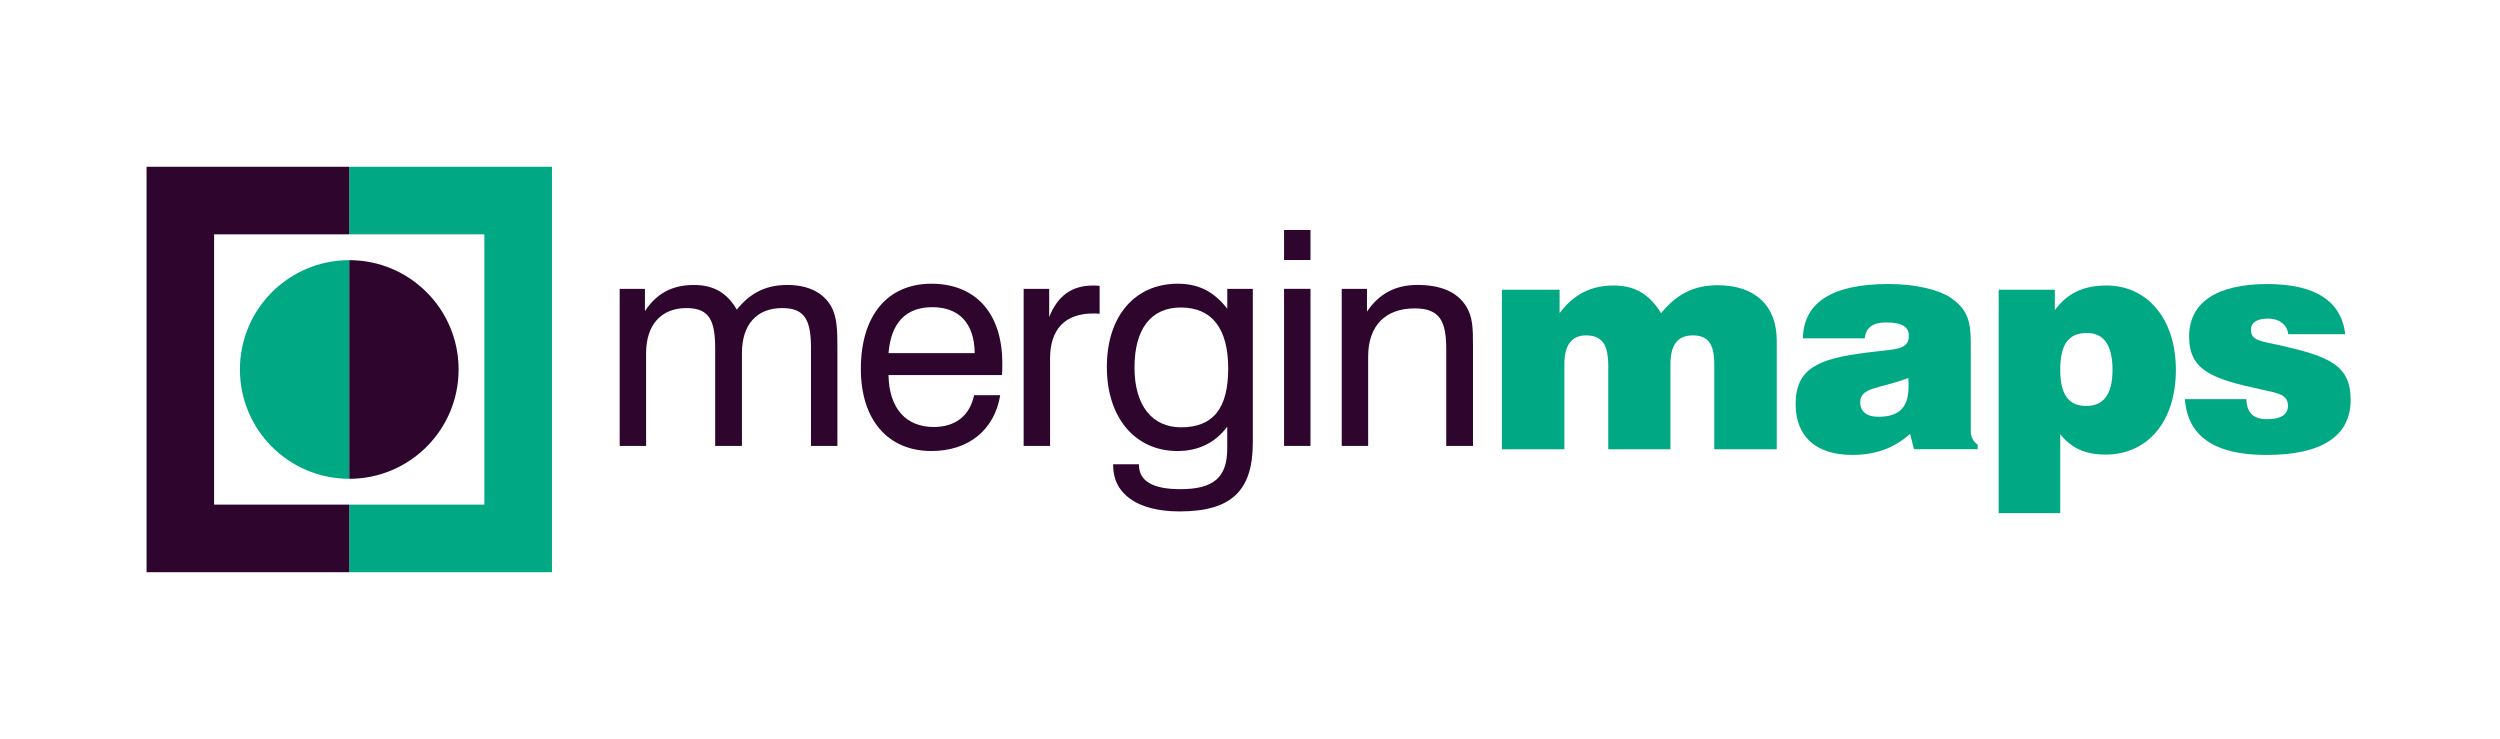
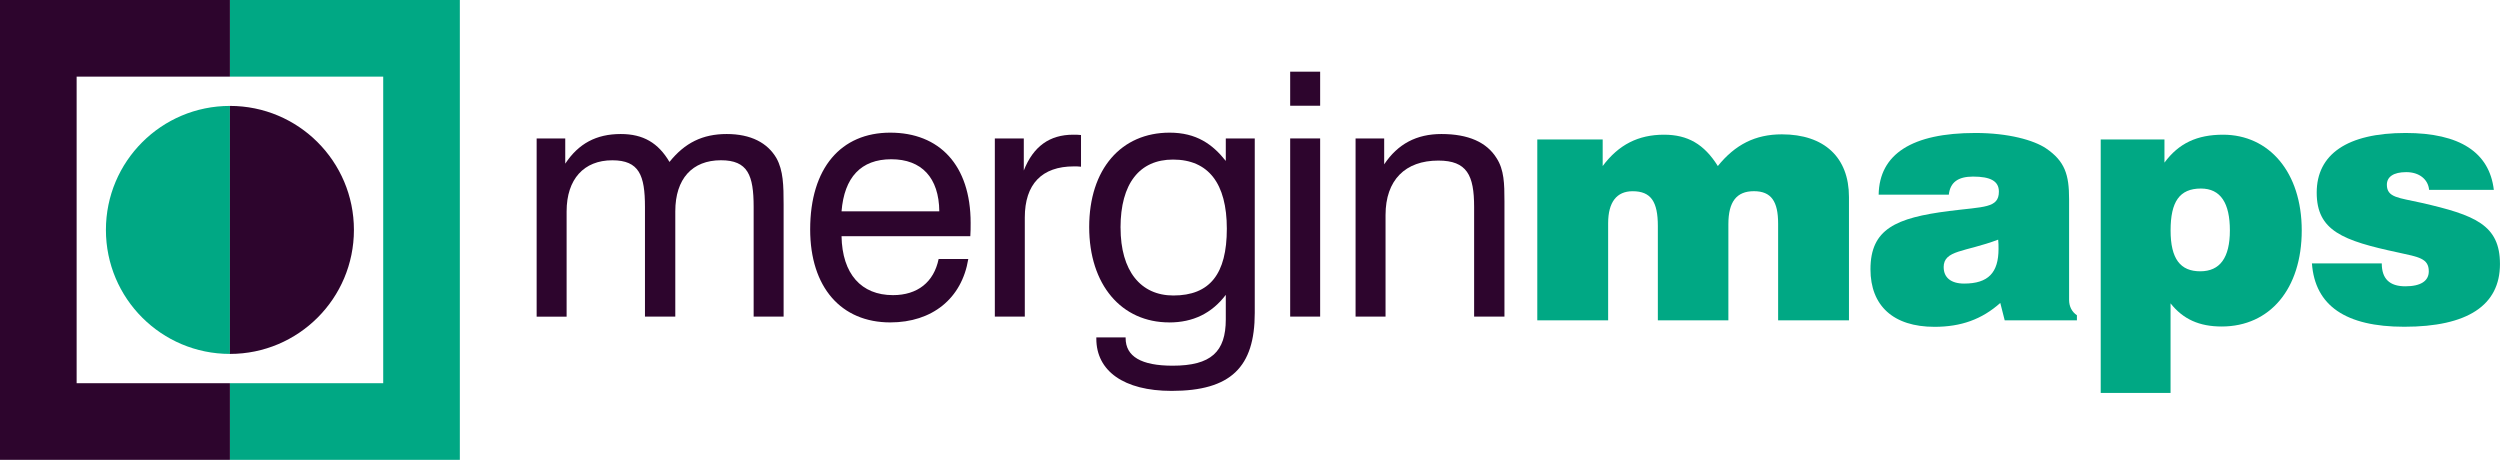
- <svg xmlns="http://www.w3.org/2000/svg" viewBox="0 0 699.19 206.67">
+ <svg xmlns="http://www.w3.org/2000/svg" viewBox="0 0 696.55 128.12">
  <defs>
    <style>.e{fill:#2d052d;}.f{fill:#00a884;}</style>
  </defs>
  <g id="a" />
  <g id="b" />
  <g id="c" />
  <g id="d">
    <g>
      <g>
        <g>
-           <path class="f" d="M420.05,81.03h16.13v6.55c3.95-5.29,8.82-7.73,15.12-7.73,5.88,0,9.91,2.35,13.27,7.73,4.28-5.29,9.24-7.81,15.79-7.81,10.5,0,16.55,5.71,16.55,15.46v30.41h-17.47v-23.86c0-5.46-1.68-7.98-5.96-7.98s-6.3,2.6-6.3,8.15v23.69h-17.39v-23.27c0-5.96-1.68-8.57-6.22-8.57-3.95,0-6.05,2.69-6.05,7.9v23.94h-17.47v-44.6Z" />
-           <path class="f" d="M534.2,121.35c-4.54,4.03-9.66,5.88-16.21,5.88-10.16,0-15.79-5.21-15.79-14.2,0-9.91,6.22-12.68,19.4-14.36,8.57-1.09,12.26-.67,12.26-4.79,0-2.6-2.1-3.7-6.38-3.7-3.7,0-5.63,1.43-5.96,4.45h-17.3c.17-10,8.23-15.2,23.86-15.2,8.15,0,14.36,1.76,17.39,3.78,4.7,3.19,5.71,6.55,5.71,12.52v24.86c0,1.6,.67,2.94,1.93,3.78v1.26h-17.81l-1.09-4.28Zm-13.94-8.82c0,2.52,1.76,4.03,5.04,4.03,5.96,0,8.48-2.69,8.48-8.57,0-.76,0-1.51-.08-2.27-8.23,3.11-13.44,2.52-13.44,6.8Z" />
-           <path class="f" d="M558.98,81.03h15.71v5.71c3.53-4.79,8.06-6.89,14.45-6.89,11.34,0,19.4,9.24,19.4,23.6s-7.81,23.69-19.74,23.69c-5.46,0-9.49-1.76-12.6-5.71v22.09h-17.22v-62.5Zm24.7,12.1c-5.29,0-7.48,3.28-7.48,10.33s2.44,10.08,7.31,10.08,7.31-3.36,7.31-10.08-2.27-10.33-7.14-10.33Z" />
-           <path class="f" d="M628.28,111.61c0,3.78,1.93,5.63,5.8,5.63s5.8-1.34,5.8-3.7c0-3.19-2.52-3.53-7.48-4.62-13.78-2.94-20.16-5.38-20.16-14.78s7.48-14.7,21.92-14.7c13.36,0,20.66,4.79,21.76,14.03h-15.96c-.25-2.6-2.44-4.37-5.63-4.37s-4.79,1.18-4.79,3.11c0,3.19,2.94,3.19,8.48,4.45,13.27,3.02,19.4,5.46,19.4,15.12,0,10.16-7.98,15.46-23.6,15.46-14.45,0-22.01-5.21-22.76-15.62h17.22Z" />
+           <path class="f" d="M428.32,38.86h18.22v7.4c4.46-5.98,9.97-8.73,17.08-8.73,6.65,0,11.2,2.66,15,8.73,4.84-5.98,10.44-8.83,17.84-8.83,11.86,0,18.7,6.46,18.7,17.46v34.36h-19.74v-26.96c0-6.17-1.9-9.02-6.74-9.02s-7.12,2.94-7.12,9.21v26.77h-19.65v-26.29c0-6.74-1.9-9.68-7.02-9.68-4.46,0-6.83,3.04-6.83,8.92v27.05h-19.74V38.86Z" />
+           <path class="f" d="M557.31,84.42c-5.13,4.56-10.92,6.64-18.32,6.64-11.48,0-17.84-5.88-17.84-16.04,0-11.2,7.02-14.33,21.92-16.23,9.68-1.23,13.86-.76,13.86-5.41,0-2.94-2.37-4.18-7.21-4.18-4.18,0-6.36,1.61-6.74,5.03h-19.55c.19-11.3,9.3-17.18,26.96-17.18,9.21,0,16.23,1.99,19.65,4.27,5.32,3.61,6.45,7.4,6.45,14.14v28.1c0,1.8,.76,3.32,2.18,4.27v1.42h-20.12l-1.23-4.84Zm-15.76-9.97c0,2.85,1.99,4.56,5.69,4.56,6.74,0,9.59-3.04,9.59-9.68,0-.85,0-1.71-.1-2.56-9.3,3.51-15.19,2.85-15.19,7.69Z" />
+           <path class="f" d="M585.31,38.86h17.75v6.45c3.99-5.41,9.11-7.78,16.33-7.78,12.81,0,21.92,10.44,21.92,26.67s-8.83,26.77-22.31,26.77c-6.17,0-10.72-1.99-14.24-6.45v24.96h-19.46V38.86Zm27.91,13.67c-5.98,0-8.45,3.7-8.45,11.67s2.75,11.39,8.26,11.39,8.26-3.8,8.26-11.39-2.56-11.67-8.07-11.67Z" />
+           <path class="f" d="M663.61,73.41c0,4.27,2.18,6.36,6.55,6.36s6.55-1.52,6.55-4.18c0-3.61-2.85-3.99-8.45-5.22-15.57-3.32-22.78-6.07-22.78-16.71s8.45-16.61,24.77-16.61c15.09,0,23.35,5.41,24.58,15.85h-18.03c-.28-2.94-2.75-4.94-6.36-4.94s-5.41,1.33-5.41,3.51c0,3.61,3.32,3.61,9.59,5.03,15,3.42,21.92,6.17,21.92,17.08,0,11.48-9.02,17.46-26.67,17.46-16.33,0-24.87-5.88-25.72-17.65h19.46Z" />
        </g>
-         <polygon class="f" points="97.68 141.13 135.47 141.13 135.47 65.54 97.68 65.54 97.68 46.64 154.37 46.64 154.37 160.03 97.68 160.03 97.68 141.13" />
-         <path class="f" d="M67.1,103.33c0,16.89,13.69,30.58,30.58,30.58v-61.15c-16.89,0-30.58,13.69-30.58,30.57Z" />
+         <polygon class="f" points="64.06 106.77 106.77 106.77 106.77 21.35 64.06 21.35 64.06 0 128.12 0 128.12 128.12 64.06 128.12 64.06 106.77" />
+         <path class="f" d="M29.51,64.06c0,19.09,15.47,34.55,34.55,34.55V29.51c-19.09,0-34.55,15.47-34.55,34.55Z" />
      </g>
      <g>
        <g>
-           <path class="e" d="M226.82,97.67c0-7.81-1.43-11.51-8.06-11.51-7.06,0-11.26,4.54-11.26,12.6v25.96h-7.48v-27.05c0-7.81-1.43-11.51-8.06-11.51-6.97,0-11.26,4.62-11.26,12.6v25.96h-7.39v-43.93h7.06v6.22c3.28-4.96,7.64-7.31,13.69-7.31,5.54,0,9.24,2.18,12.01,6.89,3.78-4.7,8.15-6.89,14.11-6.89s10.08,2.18,12.26,5.96c1.68,3.02,1.76,6.72,1.76,11.42v27.64h-7.39v-27.05Z" />
-           <path class="e" d="M279.74,110.52c-1.6,9.74-8.9,15.62-19.24,15.62-12.1,0-19.74-8.65-19.74-22.93,0-15.2,7.64-23.86,19.74-23.86s19.82,7.98,19.82,22.26c0,1.09,0,2.18-.08,3.28h-31.75c.17,9.32,4.87,14.53,12.68,14.53,6.05,0,10.08-3.19,11.26-8.9h7.31Zm-7.14-11.76c-.08-8.32-4.37-12.85-11.84-12.85s-11.59,4.45-12.26,12.85h24.11Z" />
-           <path class="e" d="M286.29,80.78h7.14v7.9c2.35-5.96,6.38-8.82,12.18-8.82,.67,0,1.26,0,1.93,.08v7.81c-.59-.08-1.18-.08-1.76-.08-7.9,0-12.1,4.37-12.1,12.6v24.44h-7.39v-43.93Z" />
-           <path class="e" d="M329.3,126.14c-11.76,0-19.74-9.24-19.74-23.52s7.9-23.27,19.82-23.27c6.64,0,10.58,2.86,13.86,6.97v-5.54h7.14v43.01c0,13.36-5.88,19.24-20.5,19.24-11.84,0-18.56-4.96-18.56-12.85v-.34h7.22v.17c0,4.54,3.86,6.8,11.59,6.8,9.49,0,13.1-3.44,13.1-11.42v-6.05c-3.44,4.54-8.06,6.8-13.94,6.8Zm-12.01-23.35c0,10.67,4.96,16.72,13.02,16.72,8.99,0,13.19-5.29,13.19-16.46s-4.54-17.05-13.27-17.05c-8.23,0-12.94,5.88-12.94,16.8Z" />
-           <path class="e" d="M359.12,64.32h7.39v8.4h-7.39v-8.4Zm0,16.46h7.39v43.93h-7.39v-43.93Z" />
-           <path class="e" d="M404.48,97.67c0-7.81-1.76-11.42-8.82-11.42-8.15,0-13.02,4.79-13.02,13.44v25.03h-7.39v-43.93h7.06v6.38c3.36-5.04,7.98-7.48,14.11-7.48,6.64,0,11.17,2.02,13.61,5.96,1.85,2.86,1.93,6.3,1.93,10.58v28.48h-7.48v-27.05Z" />
+           <path class="e" d="M209.98,57.65c0-8.83-1.61-13-9.11-13-7.97,0-12.72,5.13-12.72,14.24v29.33h-8.45v-30.56c0-8.83-1.61-13-9.11-13-7.88,0-12.72,5.22-12.72,14.24v29.33h-8.35V38.58h7.97v7.02c3.7-5.6,8.64-8.26,15.47-8.26,6.26,0,10.44,2.47,13.57,7.78,4.27-5.32,9.21-7.78,15.95-7.78s11.39,2.47,13.86,6.74c1.9,3.42,1.99,7.59,1.99,12.91v31.23h-8.35v-30.56Z" />
+           <path class="e" d="M269.78,72.18c-1.8,11.01-10.06,17.65-21.74,17.65-13.67,0-22.31-9.78-22.31-25.91,0-17.18,8.64-26.96,22.31-26.96s22.4,9.02,22.4,25.15c0,1.23,0,2.47-.09,3.7h-35.88c.19,10.54,5.51,16.42,14.33,16.42,6.83,0,11.39-3.61,12.72-10.06h8.26Zm-8.07-13.29c-.09-9.4-4.94-14.52-13.38-14.52s-13.1,5.03-13.86,14.52h27.24Z" />
+           <path class="e" d="M277.18,38.58h8.07v8.92c2.66-6.74,7.21-9.97,13.76-9.97,.76,0,1.42,0,2.18,.09v8.83c-.66-.09-1.33-.09-1.99-.09-8.92,0-13.67,4.94-13.67,14.24v27.62h-8.35V38.58Z" />
+           <path class="e" d="M325.78,89.83c-13.29,0-22.31-10.44-22.31-26.58s8.92-26.29,22.4-26.29c7.5,0,11.96,3.23,15.66,7.88v-6.26h8.07v48.6c0,15.09-6.65,21.73-23.16,21.73-13.38,0-20.98-5.6-20.98-14.52v-.38h8.16v.19c0,5.13,4.37,7.69,13.1,7.69,10.73,0,14.81-3.89,14.81-12.91v-6.83c-3.89,5.13-9.11,7.69-15.76,7.69Zm-13.57-26.39c0,12.05,5.6,18.89,14.71,18.89,10.16,0,14.9-5.98,14.9-18.6s-5.13-19.27-15-19.27c-9.3,0-14.62,6.64-14.62,18.98Z" />
+           <path class="e" d="M359.47,19.97h8.35v9.49h-8.35v-9.49Zm0,18.6h8.35v49.64h-8.35V38.58Z" />
+           <path class="e" d="M410.72,57.65c0-8.83-1.99-12.91-9.97-12.91-9.21,0-14.71,5.41-14.71,15.19v28.29h-8.35V38.58h7.97v7.21c3.8-5.69,9.02-8.45,15.95-8.45,7.5,0,12.62,2.28,15.38,6.74,2.09,3.23,2.18,7.12,2.18,11.96v32.18h-8.45v-30.56Z" />
        </g>
-         <polygon class="e" points="97.68 141.13 59.88 141.13 59.88 65.54 97.68 65.54 97.68 46.64 40.99 46.64 40.99 160.03 97.68 160.03 97.68 141.13" />
-         <path class="e" d="M128.26,103.33c0,16.89-13.69,30.58-30.58,30.58v-61.15c16.89,0,30.58,13.69,30.58,30.57Z" />
+         <polygon class="e" points="64.06 106.77 21.35 106.77 21.35 21.35 64.06 21.35 64.06 0 0 0 0 128.12 64.06 128.12 64.06 106.77" />
+         <path class="e" d="M98.61,64.06c0,19.09-15.47,34.55-34.55,34.55V29.51c19.09,0,34.55,15.47,34.55,34.55Z" />
      </g>
    </g>
  </g>
</svg>
